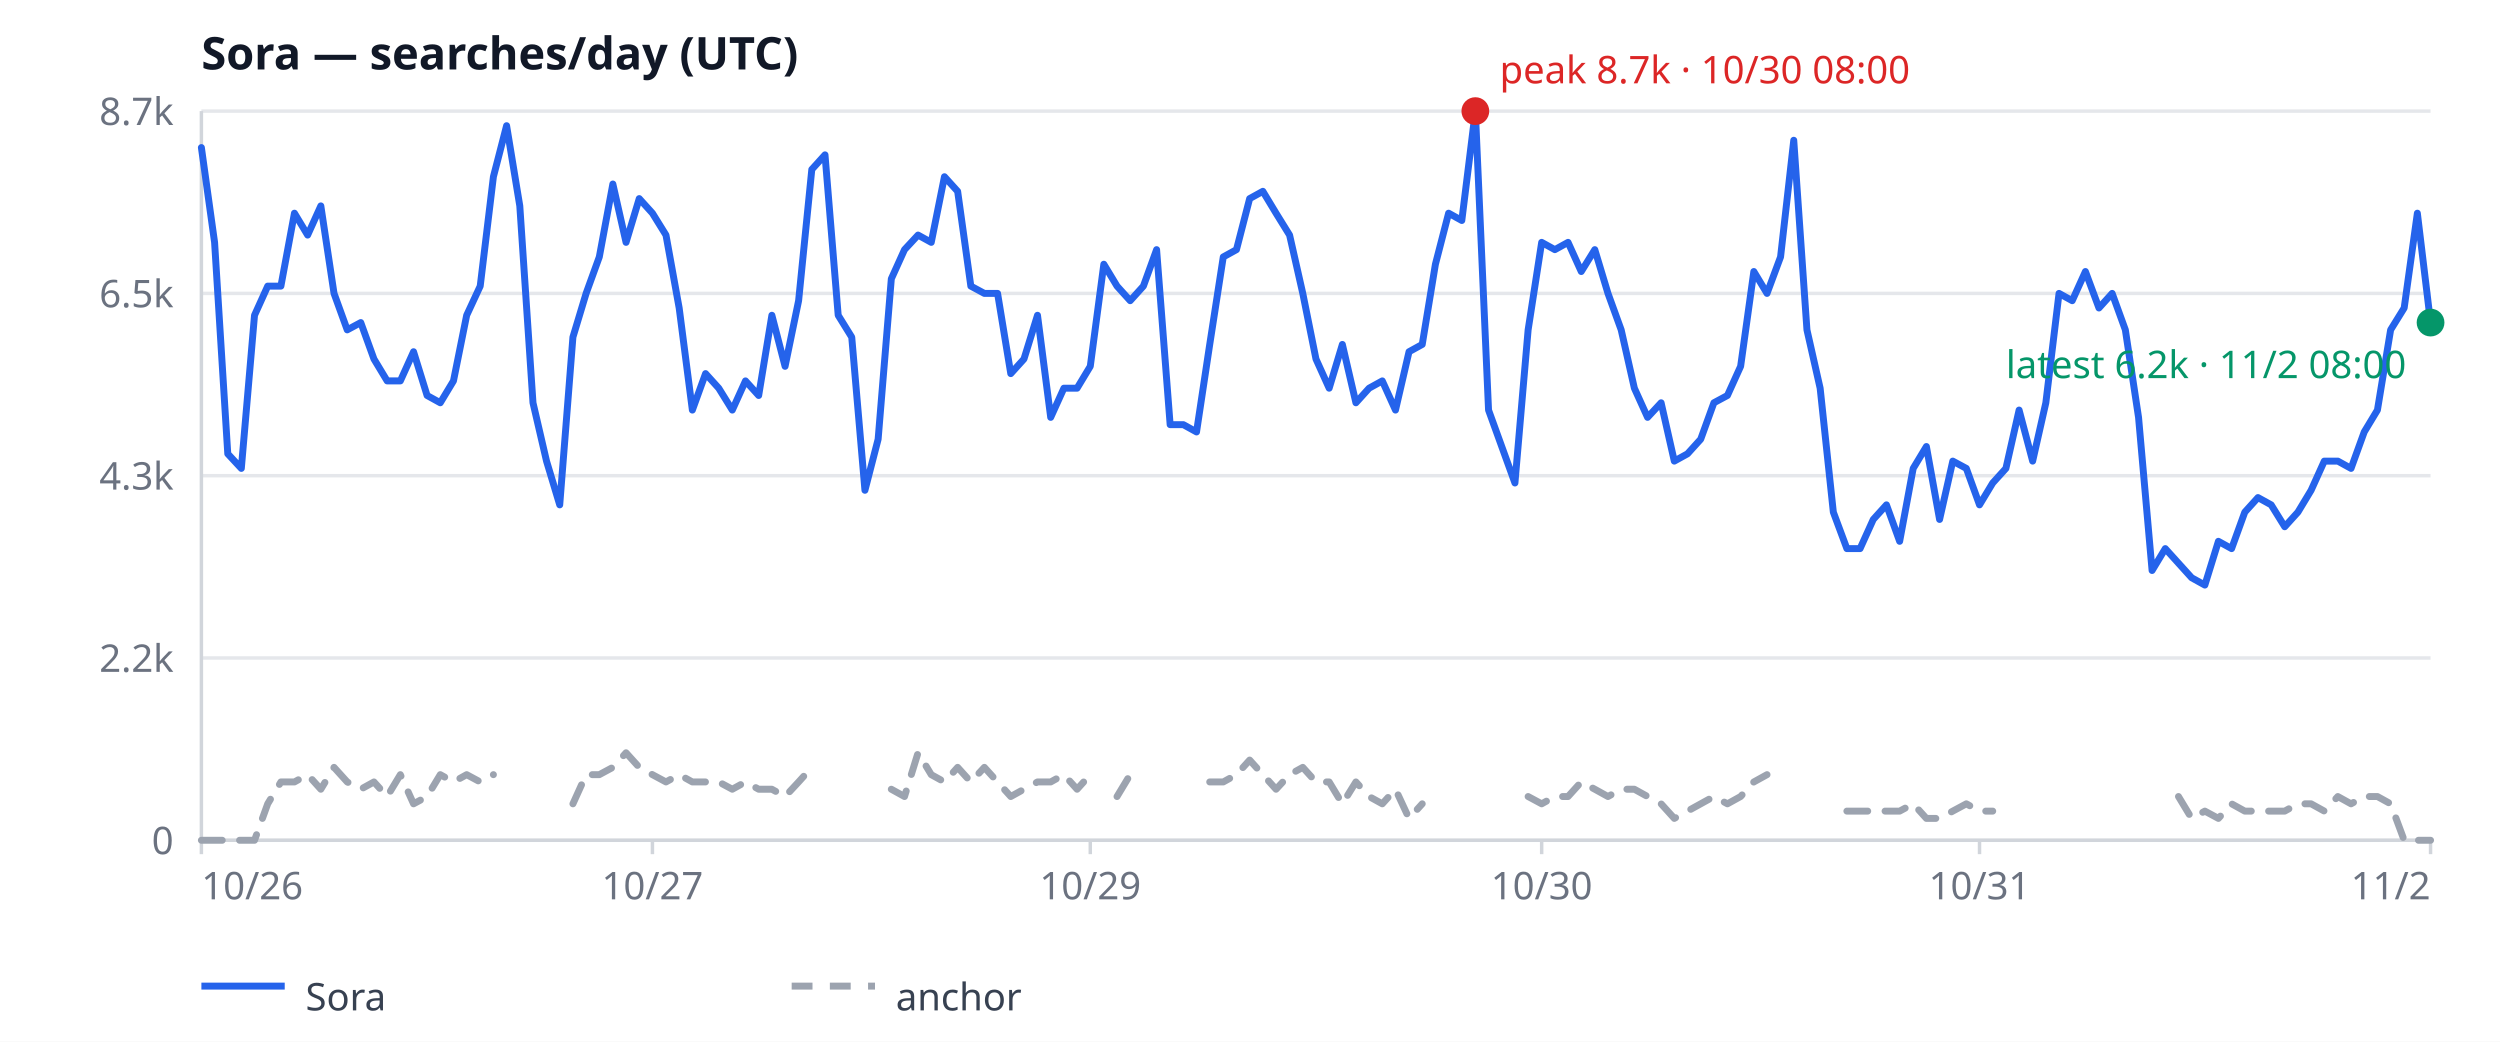
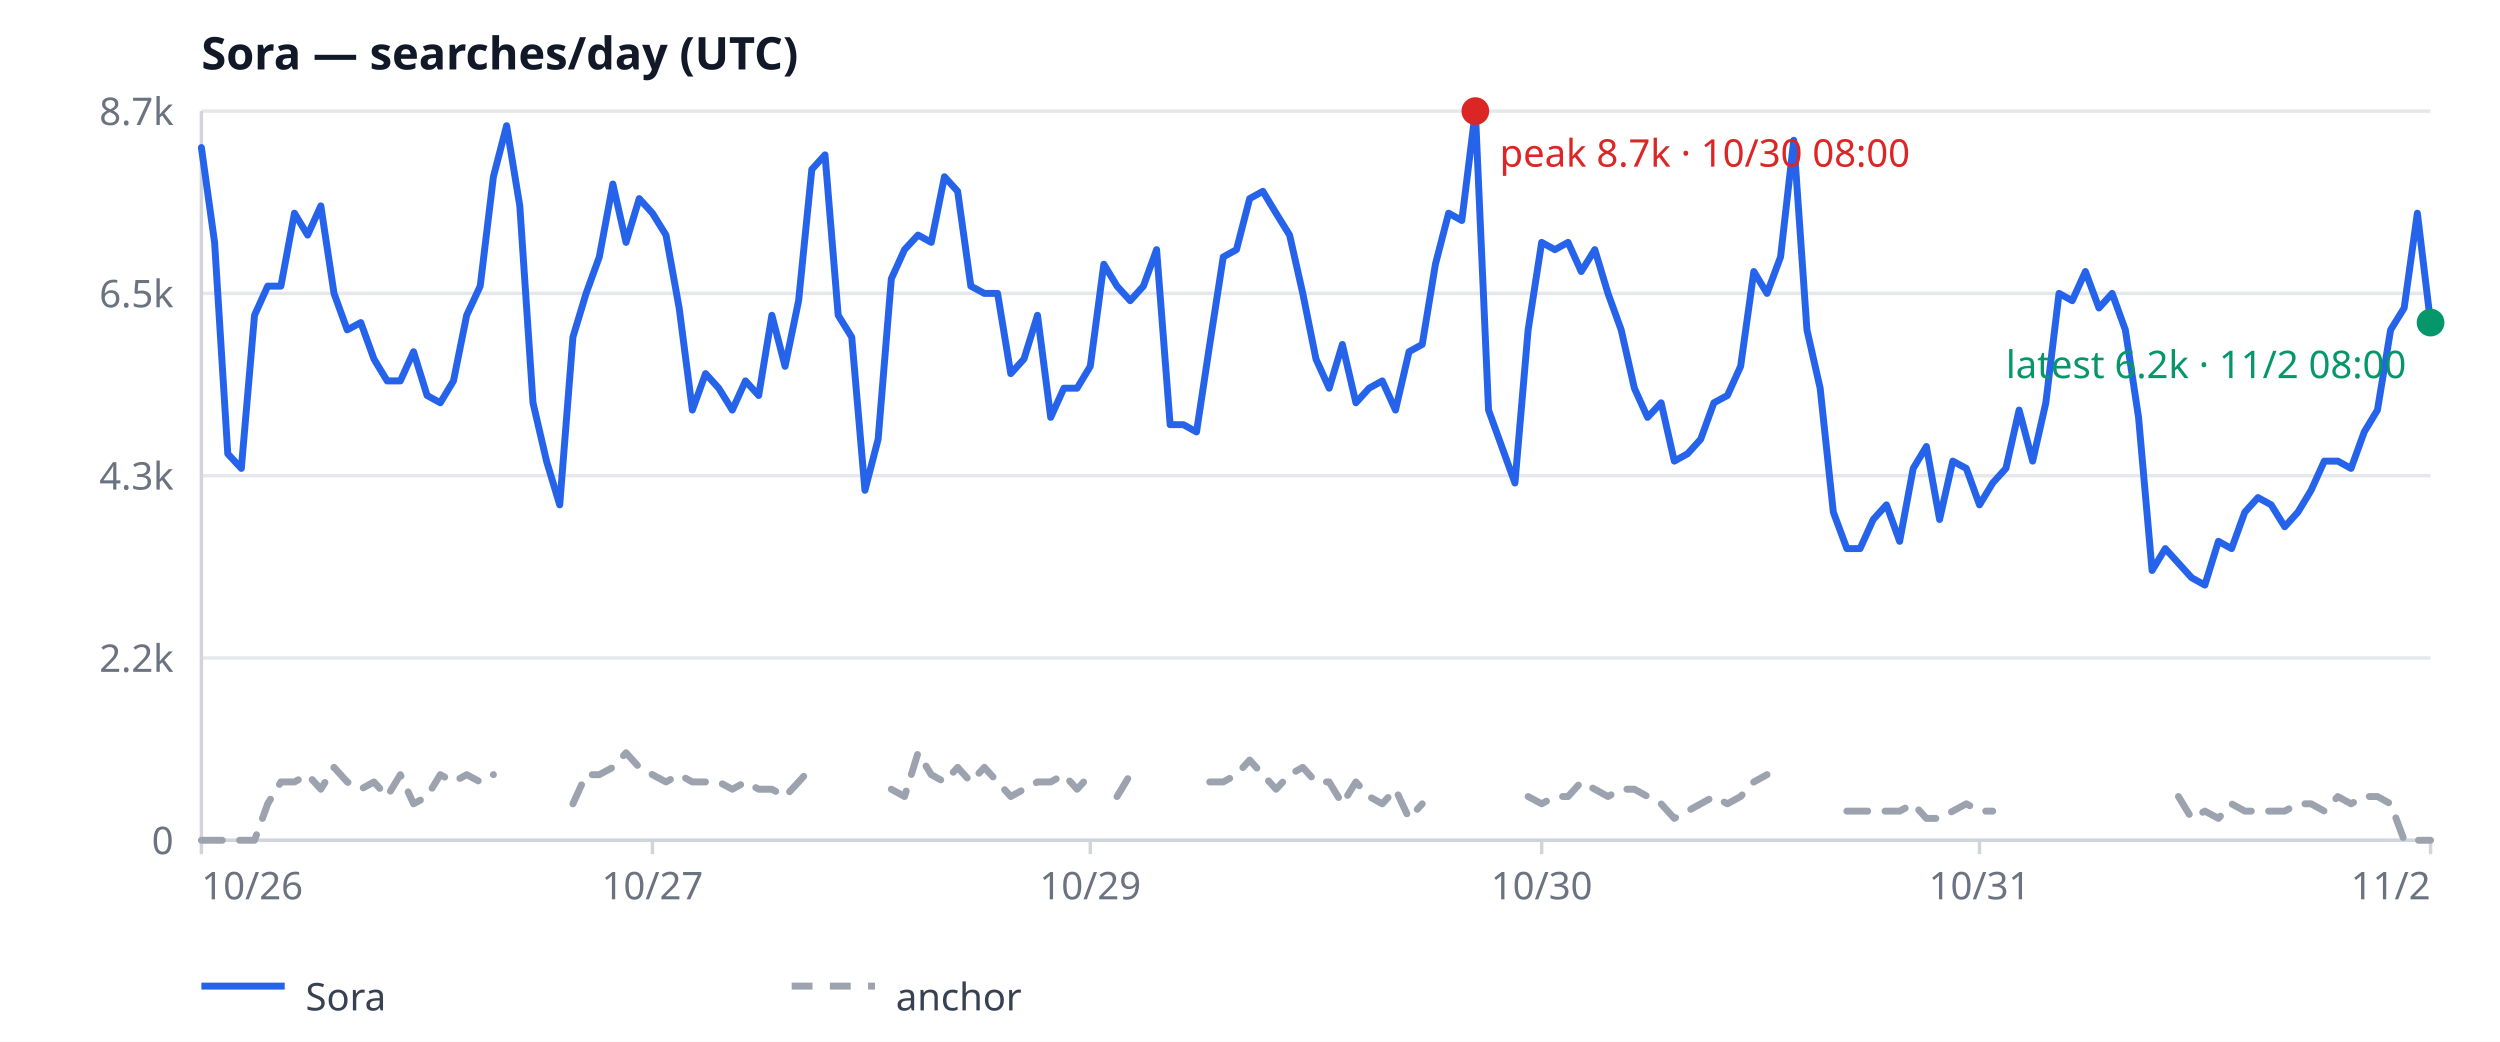
<svg xmlns="http://www.w3.org/2000/svg" width="720" height="300" viewBox="0 0 720 300" role="img" aria-label="Sora traffic chart (UTC)">
  <rect width="720" height="300" fill="#ffffff" />
  <text x="58" y="20" font-family="system-ui,sans-serif" font-size="13" font-weight="600" fill="#111827">Sora — searches/day (UTC)</text>
  <line x1="58" y1="242.0" x2="700" y2="242.0" stroke="#e5e7eb" stroke-width="1" />
  <text x="50" y="246.0" text-anchor="end" font-family="system-ui,sans-serif" font-size="11" fill="#6b7280">0</text>
  <line x1="58" y1="189.5" x2="700" y2="189.5" stroke="#e5e7eb" stroke-width="1" />
  <text x="50" y="193.5" text-anchor="end" font-family="system-ui,sans-serif" font-size="11" fill="#6b7280">2.2k</text>
  <line x1="58" y1="137.0" x2="700" y2="137.0" stroke="#e5e7eb" stroke-width="1" />
  <text x="50" y="141.0" text-anchor="end" font-family="system-ui,sans-serif" font-size="11" fill="#6b7280">4.3k</text>
  <line x1="58" y1="84.5" x2="700" y2="84.5" stroke="#e5e7eb" stroke-width="1" />
  <text x="50" y="88.5" text-anchor="end" font-family="system-ui,sans-serif" font-size="11" fill="#6b7280">6.5k</text>
  <line x1="58" y1="32.0" x2="700" y2="32.0" stroke="#e5e7eb" stroke-width="1" />
  <text x="50" y="36.0" text-anchor="end" font-family="system-ui,sans-serif" font-size="11" fill="#6b7280">8.7k</text>
  <line x1="58.0" y1="242" x2="58.0" y2="246" stroke="#d1d5db" stroke-width="1" />
  <text class="x-tick" x="58.0" y="259" text-anchor="start" font-family="system-ui,sans-serif" font-size="11" fill="#6b7280">10/26</text>
  <line x1="187.9" y1="242" x2="187.9" y2="246" stroke="#d1d5db" stroke-width="1" />
  <text class="x-tick" x="187.9" y="259" text-anchor="middle" font-family="system-ui,sans-serif" font-size="11" fill="#6b7280">10/27</text>
  <line x1="314.0" y1="242" x2="314.0" y2="246" stroke="#d1d5db" stroke-width="1" />
  <text class="x-tick" x="314.0" y="259" text-anchor="middle" font-family="system-ui,sans-serif" font-size="11" fill="#6b7280">10/29</text>
  <line x1="444.0" y1="242" x2="444.0" y2="246" stroke="#d1d5db" stroke-width="1" />
  <text class="x-tick" x="444.0" y="259" text-anchor="middle" font-family="system-ui,sans-serif" font-size="11" fill="#6b7280">10/30</text>
  <line x1="570.1" y1="242" x2="570.1" y2="246" stroke="#d1d5db" stroke-width="1" />
  <text class="x-tick" x="570.1" y="259" text-anchor="middle" font-family="system-ui,sans-serif" font-size="11" fill="#6b7280">10/31</text>
  <line x1="700.0" y1="242" x2="700.0" y2="246" stroke="#d1d5db" stroke-width="1" />
  <text class="x-tick" x="700.0" y="259" text-anchor="end" font-family="system-ui,sans-serif" font-size="11" fill="#6b7280">11/2</text>
  <line x1="58" y1="32" x2="58" y2="242" stroke="#d1d5db" stroke-width="1" />
  <line x1="58" y1="242" x2="700" y2="242" stroke="#d1d5db" stroke-width="1" />
  <polyline class="anchor-line" points="58.0,242.0 61.8,242.0 65.6,242.0 69.5,242.0 73.3,242.0 77.1,231.5 80.9,225.2 84.8,225.2 88.6,223.1 92.4,227.3 96.2,221.0 100.0,225.2 103.9,227.3 107.7,225.2 111.5,229.4 115.3,223.1 119.1,231.5 123.0,229.4 126.8,223.1 130.6,225.2 134.4,223.1 138.3,225.2 142.1,223.1" fill="none" stroke="#9ca3af" stroke-width="2" stroke-linejoin="round" stroke-linecap="round" stroke-dasharray="6 5" />
  <polyline class="anchor-line" points="165.0,231.5 168.8,223.1 172.6,223.1 176.5,221.0 180.3,216.8 184.1,221.0 187.9,223.1 191.8,225.2 195.6,223.1 199.4,225.2 203.2,225.2 207.0,225.2 210.9,227.3 214.7,225.2 218.5,227.3 222.3,227.3 226.1,229.4 230.0,225.2 233.8,221.0" fill="none" stroke="#9ca3af" stroke-width="2" stroke-linejoin="round" stroke-linecap="round" stroke-dasharray="6 5" />
  <polyline class="anchor-line" points="256.7,227.3 260.5,229.4 264.4,216.8 268.2,223.1 272.0,225.2 275.8,221.0 279.6,225.2 283.5,221.0 287.3,225.2 291.1,229.4 294.9,227.3 298.8,225.2 302.6,225.2 306.4,223.1 310.2,227.3 314.0,223.1" fill="none" stroke="#9ca3af" stroke-width="2" stroke-linejoin="round" stroke-linecap="round" stroke-dasharray="6 5" />
  <polyline class="anchor-line" points="321.7,229.4 325.5,223.1" fill="none" stroke="#9ca3af" stroke-width="2" stroke-linejoin="round" stroke-linecap="round" stroke-dasharray="6 5" />
  <polyline class="anchor-line" points="348.4,225.2 352.3,225.2 356.1,223.1 359.9,218.9 363.7,223.1 367.5,227.3 371.4,223.1 375.2,221.0 379.0,225.2 382.8,225.2 386.6,231.5 390.5,225.2 394.3,229.4 398.1,231.5 401.9,227.3 405.8,235.7 409.6,231.5" fill="none" stroke="#9ca3af" stroke-width="2" stroke-linejoin="round" stroke-linecap="round" stroke-dasharray="6 5" />
  <polyline class="anchor-line" points="440.1,229.4 444.0,231.5 447.8,229.4 451.6,229.4 455.4,225.2 459.3,227.3 463.1,229.4 466.9,227.3 470.7,227.3 474.5,229.4 478.4,231.5 482.2,235.7 486.0,233.6 489.8,231.5 493.6,229.4 497.5,231.5 501.3,229.4 505.1,225.2 508.9,223.1" fill="none" stroke="#9ca3af" stroke-width="2" stroke-linejoin="round" stroke-linecap="round" stroke-dasharray="6 5" />
  <polyline class="anchor-line" points="531.9,233.6 535.7,233.6 539.5,233.6 543.3,233.6 547.1,233.6 551.0,231.5 554.8,235.7 558.6,235.7 562.4,233.6 566.3,231.5 570.1,233.6 573.9,233.6" fill="none" stroke="#9ca3af" stroke-width="2" stroke-linejoin="round" stroke-linecap="round" stroke-dasharray="6 5" />
  <polyline class="anchor-line" points="627.4,229.4 631.2,235.7 635.0,233.6 638.9,235.7 642.7,231.5 646.5,233.6 650.3,233.6 654.1,233.6 658.0,233.6 661.8,231.5 665.6,231.5 669.4,233.6 673.3,229.4 677.1,231.5 680.9,229.4 684.7,229.4 688.5,231.5 692.4,242.0 696.2,242.0 700.0,242.0" fill="none" stroke="#9ca3af" stroke-width="2" stroke-linejoin="round" stroke-linecap="round" stroke-dasharray="6 5" />
  <polyline class="term-line" points="58.0,42.5 61.8,69.8 65.6,130.7 69.5,134.9 73.3,90.8 77.1,82.4 80.9,82.4 84.8,61.4 88.6,67.7 92.4,59.3 96.2,84.5 100.0,95.0 103.9,92.9 107.7,103.4 111.5,109.7 115.3,109.7 119.1,101.3 123.0,113.9 126.8,116.0 130.6,109.7 134.4,90.8 138.3,82.4 142.1,50.9 145.9,36.2 149.7,59.3 153.5,116.0 157.4,132.8 161.2,145.4 165.0,97.1 168.8,84.5 172.6,74.0 176.5,53.0 180.3,69.8 184.1,57.2 187.9,61.4 191.8,67.7 195.6,88.7 199.4,118.1 203.2,107.6 207.0,111.8 210.9,118.1 214.7,109.7 218.5,113.9 222.3,90.8 226.1,105.5 230.0,86.6 233.8,48.8 237.6,44.6 241.4,90.8 245.3,97.1 249.1,141.2 252.9,126.5 256.7,80.3 260.5,71.9 264.4,67.7 268.2,69.8 272.0,50.9 275.8,55.1 279.6,82.4 283.5,84.5 287.3,84.5 291.1,107.6 294.9,103.4 298.8,90.8 302.6,120.2 306.4,111.8 310.2,111.8 314.0,105.5 317.9,76.1 321.7,82.4 325.5,86.6 329.3,82.4 333.1,71.9 337.0,122.3 340.8,122.3 344.6,124.4 348.4,99.2 352.3,74.0 356.1,71.9 359.9,57.2 363.7,55.1 367.5,61.4 371.4,67.7 375.2,84.5 379.0,103.4 382.8,111.8 386.6,99.2 390.5,116.0 394.3,111.8 398.1,109.7 401.9,118.1 405.8,101.3 409.6,99.2 413.4,76.1 417.2,61.4 421.0,63.5 424.9,32.0 428.7,118.1 432.5,128.6 436.3,139.1 440.1,95.0 444.0,69.8 447.8,71.9 451.6,69.8 455.4,78.2 459.3,71.9 463.1,84.5 466.9,95.0 470.7,111.8 474.5,120.2 478.4,116.0 482.2,132.8 486.0,130.7 489.8,126.5 493.6,116.0 497.5,113.9 501.3,105.5 505.1,78.2 508.9,84.5 512.8,74.0 516.6,40.4 520.4,95.0 524.2,111.8 528.0,147.5 531.9,158.0 535.7,158.0 539.5,149.6 543.3,145.4 547.1,155.9 551.0,134.9 554.8,128.6 558.6,149.6 562.4,132.8 566.3,134.9 570.1,145.4 573.9,139.1 577.7,134.9 581.5,118.1 585.4,132.8 589.2,116.0 593.0,84.5 596.8,86.6 600.6,78.2 604.5,88.7 608.3,84.5 612.1,95.0 615.9,120.2 619.8,164.3 623.6,158.0 627.4,162.2 631.2,166.4 635.0,168.5 638.9,155.9 642.7,158.0 646.5,147.5 650.3,143.3 654.1,145.4 658.0,151.7 661.8,147.5 665.6,141.2 669.4,132.8 673.3,132.8 677.1,134.9 680.9,124.4 684.7,118.1 688.5,95.0 692.4,88.7 696.2,61.4 700.0,92.9" fill="none" stroke="#2563eb" stroke-width="2" stroke-linejoin="round" stroke-linecap="round" />
  <circle cx="424.9" cy="32.0" r="4" fill="#dc2626" />
-   <text x="431.9" y="24.0" font-family="system-ui,sans-serif" font-size="11" fill="#dc2626">peak 8.7k · 10/30 08:00</text>
+   <text x="431.9" y="48.0" font-family="system-ui,sans-serif" font-size="11" fill="#dc2626">peak 8.7k · 10/30 08:00</text>
  <circle cx="700.0" cy="92.9" r="4" fill="#059669" />
  <text x="693.0" y="108.9" text-anchor="end" font-family="system-ui,sans-serif" font-size="11" fill="#059669">latest 6.2k · 11/2 08:00</text>
  <g font-family="system-ui,sans-serif" font-size="11" fill="#374151">
    <line x1="58" y1="284" x2="82" y2="284" stroke="#2563eb" stroke-width="2" />
    <text x="88" y="291">Sora</text>
    <line x1="228" y1="284" x2="252" y2="284" stroke="#9ca3af" stroke-width="2" stroke-dasharray="6 5" />
    <text x="258" y="291">anchor</text>
  </g>
</svg>
